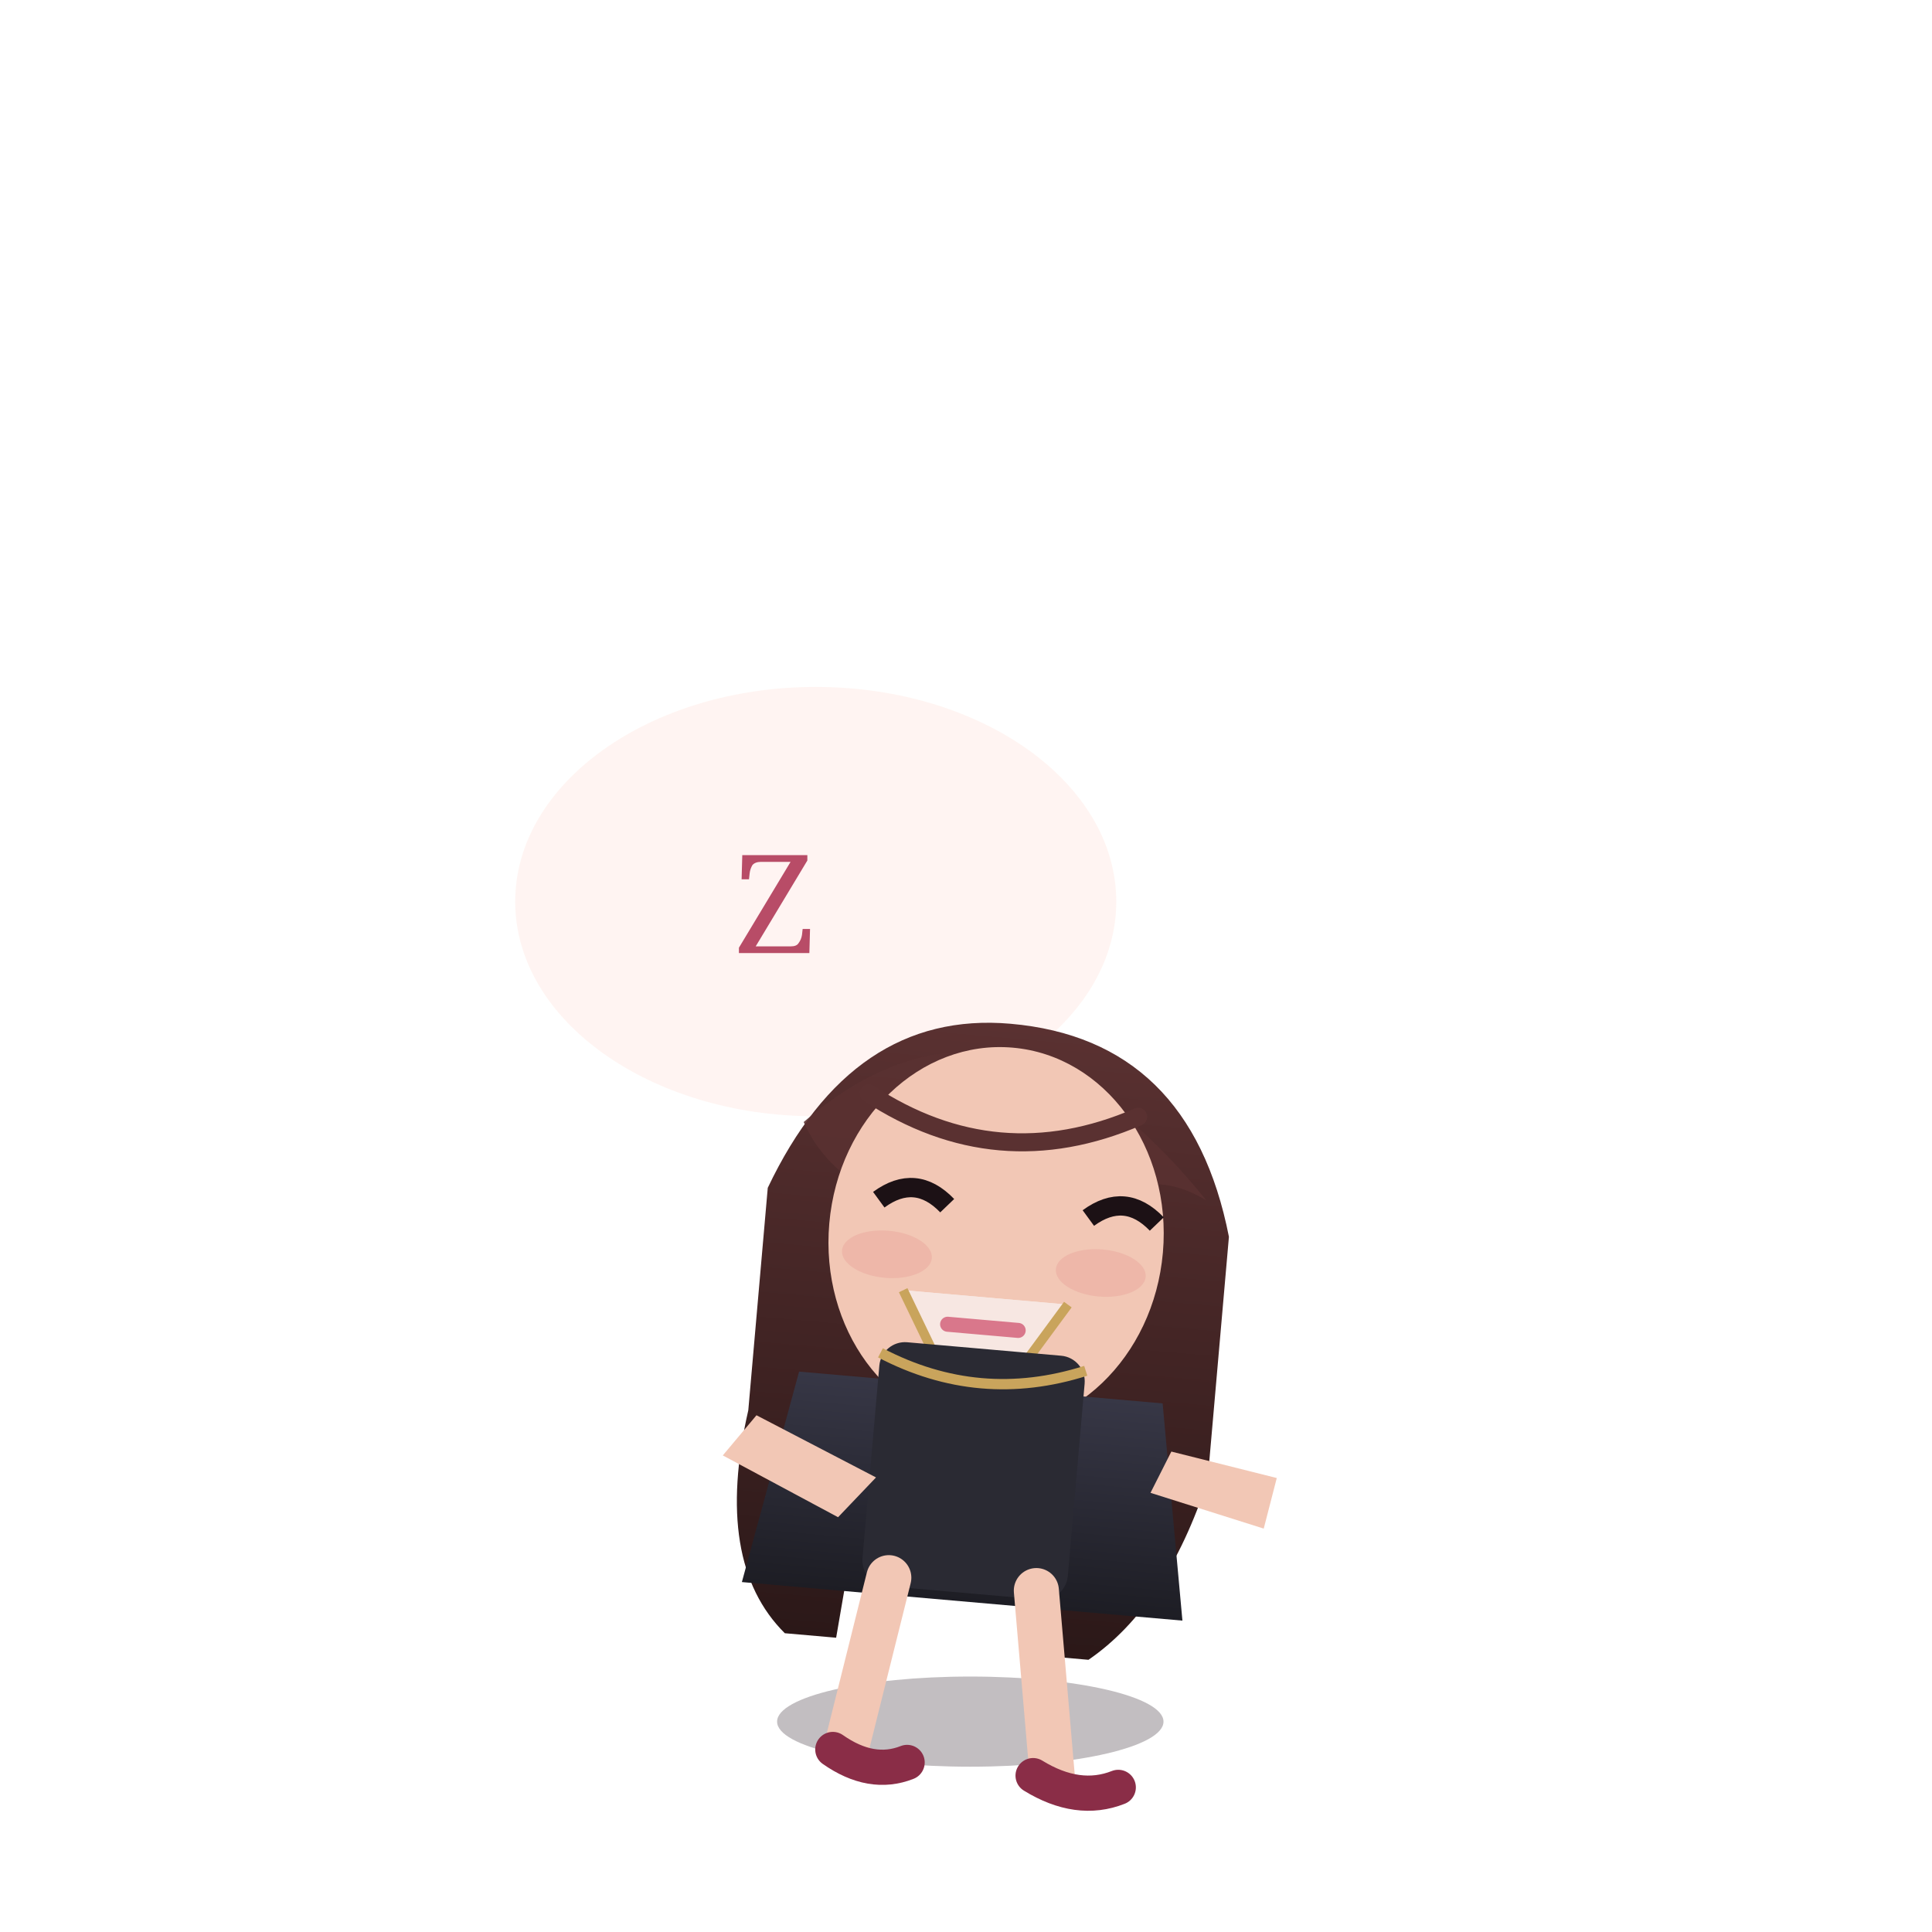
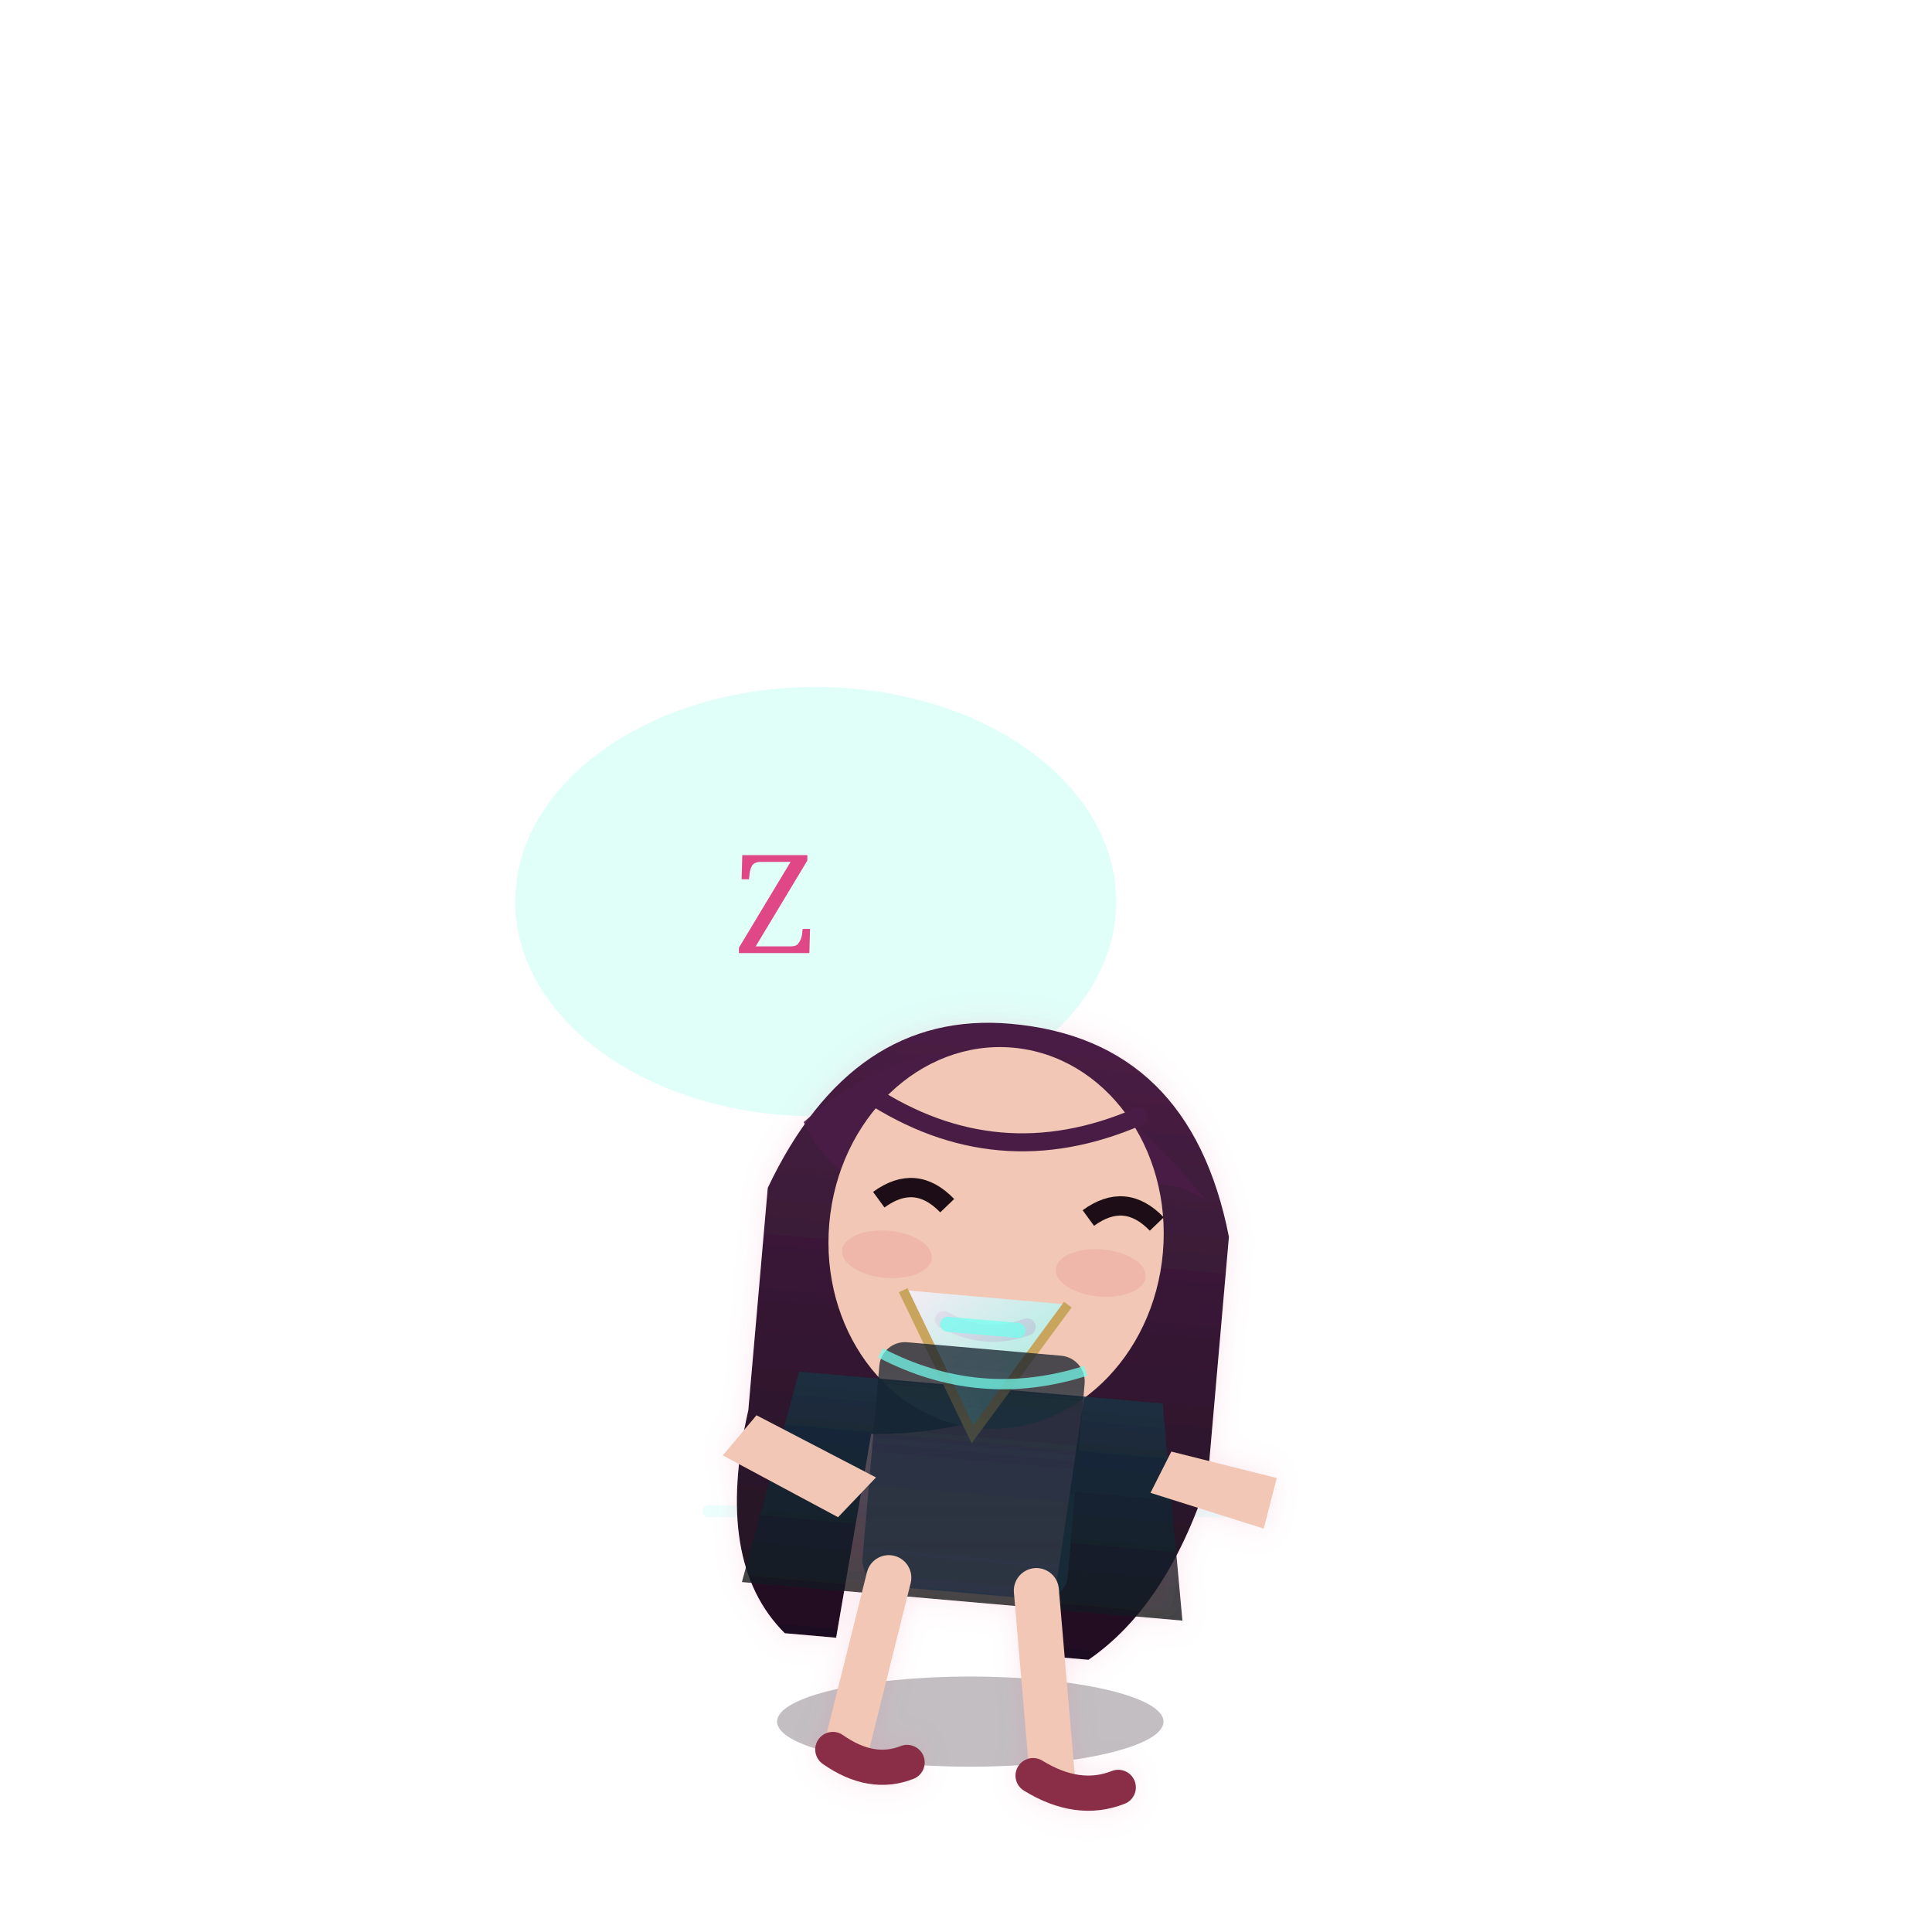
<svg xmlns="http://www.w3.org/2000/svg" viewBox="-15 -25 45 45" width="500" height="500">
  <defs>
    <linearGradient id="hair-grad" x1="0" y1="0" x2="0" y2="1">
-       <stop offset="0%" stop-color="#5A3131" />
-       <stop offset="100%" stop-color="#2B1818" />
+       <stop offset="0%" stop-color="#4A1F45" />
+       <stop offset="100%" stop-color="#1F1020" />
    </linearGradient>
    <linearGradient id="blazer-grad" x1="0" y1="0" x2="0" y2="1">
-       <stop offset="0%" stop-color="#373746" />
-       <stop offset="100%" stop-color="#1D1D24" />
+       <stop offset="0%" stop-color="#183343" />
+       <stop offset="100%" stop-color="#101A23" />
    </linearGradient>
+     <linearGradient id="blouse-grad" x1="0" y1="0" x2="1" y2="1">
+       <stop offset="0%" stop-color="#F8EFFA" stop-opacity="0.9" />
+       <stop offset="100%" stop-color="#74FFF0" stop-opacity="0.45" />
+     </linearGradient>
+     <linearGradient id="skirt-grad" x1="0" y1="0" x2="0" y2="1">
+       <stop offset="0%" stop-color="#141F2B" stop-opacity="0.9" />
+       <stop offset="100%" stop-color="#183343" stop-opacity="0.78" />
+     </linearGradient>
+     <filter id="glam-glow" x="-50%" y="-50%" width="200%" height="200%">
+       <feDropShadow dx="0" dy="0" stdDeviation="0.46" flood-color="#74FFF0" flood-opacity="0.22" />
+       <feDropShadow dx="0" dy="0" stdDeviation="0.32" flood-color="#F07AA4" flood-opacity="0.18" />
+     </filter>
    <style>
      .body-float { transform-origin: 7.5px 10px; animation: bodyFloat 3.8s infinite ease-in-out; }
      .hair-sway { transform-origin: 7.5px 4.5px; animation: hairSway 4.8s infinite ease-in-out; }
      .sparkle-pulse { animation: sparklePulse 1.8s infinite ease-in-out; }
      .alert-pop { animation: alertPop 0.9s infinite ease-in-out; }
      .sleep-breathe { transform-origin: 7.5px 10px; animation: sleepBreathe 4.6s infinite ease-in-out; }
      .mini-hover { animation: miniHover 2.6s infinite ease-in-out; }
      @keyframes bodyFloat {
        0%,100% { transform: translate(0,0); }
        50% { transform: translate(0,0.65px); }
      }
      @keyframes hairSway {
        0%,100% { transform: rotate(0deg); }
        50% { transform: rotate(-1.6deg); }
      }
      @keyframes sparklePulse {
        0%,100% { opacity: 0.65; transform: scale(1); }
        50% { opacity: 1; transform: scale(1.08); }
      }
      @keyframes alertPop {
        0%,100% { transform: translateY(0); }
        50% { transform: translateY(-0.7px); }
      }
      @keyframes sleepBreathe {
        0%,100% { transform: translate(0,0) scale(1,1); }
        50% { transform: translate(0,0.8px) scale(1.02,0.98); }
      }
      @keyframes miniHover {
        0%,100% { transform: translateY(0); }
        50% { transform: translateY(-0.8px); }
      }
    </style>
  </defs>
  <g transform="translate(-4 -9)">
-     <ellipse cx="8" cy="5" rx="7" ry="5" fill="#FFF4F1" opacity="0.96" />
-     <path d="M12 8 L14 11 L10 9 Z" fill="#FFF4F1" opacity="0.96" />
-     <text x="6.1" y="6.2" font-size="3.2" fill="#B84C67" font-family="Georgia, serif">Z</text>
+     <ellipse cx="8" cy="5" rx="7" ry="5" fill="#DFFFF9" opacity="0.96" />
+     <path d="M12 8 L14 11 L10 9 Z" fill="#DFFFF9" opacity="0.96" />
+     <text x="6.1" y="6.2" font-size="3.2" fill="#E04787" font-family="Georgia, serif">Z</text>
+   </g>
+   <g opacity="0.14">
+     <path d="M1.5 10.2 H13.7" stroke="#74FFF0" stroke-width="0.28" stroke-linecap="round" />
+     <path d="M2.6 11 H12.3" stroke="#F07AA4" stroke-width="0.2" stroke-linecap="round" />
+     <path d="M3.8 11.7 H11.6" stroke="#1ED7C8" stroke-width="0.18" stroke-linecap="round" />
  </g>
  <g transform="translate(0 0) scale(1 1)">
    <ellipse cx="7.6" cy="15.1" rx="4.5" ry="1.05" fill="#24171F" opacity="0.28" />
  </g>
  <g>
-     <g transform="translate(0 1.2) rotate(5 7.5 9.5)" class="sleep-breathe">
+     <g transform="translate(0 1.2) rotate(5 7.5 9.5)" class="sleep-breathe" filter="url(#glam-glow)">
      <g class="hair-sway">
        <path d="M2.2 1.9 Q3.8 -2.4 7.5 -2.4 Q11.7 -2.4 13 2.1 L13 7.8 Q12.3 10.8 10.6 12.2 L9.6 12.2 L10 5.5 Q7.8 7.2 5.1 7.4 L4.7 12.2 L3.5 12.2 Q1.7 10.7 2.2 7.1 Z" fill="url(#hair-grad)" />
-         <path d="M2.9 0.3 Q7.2 -4.1 12.4 1.3 Q11.4 0.8 10.5 1.2 Q7.6 -1.6 4.4 1.7 Q3.4 1.2 2.9 0.3 Z" fill="#5A3131" opacity="0.88" />
+         <path d="M2.9 0.3 Q7.2 -4.1 12.4 1.3 Q11.4 0.8 10.5 1.2 Q7.6 -1.6 4.4 1.7 Q3.4 1.2 2.9 0.3 Z" fill="#4A1F45" opacity="0.88" />
      </g>
      <ellipse cx="7.6" cy="2.6" rx="3.9" ry="4.45" fill="#F2C7B5" />
      <ellipse cx="5.1" cy="3.2" rx="1.05" ry="0.55" fill="#E8A59B" opacity="0.45" />
      <ellipse cx="10.1" cy="3.2" rx="1.05" ry="0.55" fill="#E8A59B" opacity="0.45" />
      <g stroke="#1C1115" stroke-width="0.45" fill="none">
        <path d="M4.8 1.95 q0.8 -0.7 1.6 0" />
        <path d="M9.7 1.95 q0.8 -0.7 1.6 0" />
      </g>
-       <path d="M6.55 4.6 q1 0.45 1.95 0" stroke="#B84C67" stroke-width="0.4" fill="none" stroke-linecap="round" />
-       <path d="M4.35 -0.5 Q7.5 1.2 10.65 -0.5" stroke="#5A3131" stroke-width="0.42" fill="none" stroke-linecap="round" />
-       <path d="M3.3 6.1 L11.8 6.1 L12.7 11.1 L2.4 11.1 Z" fill="url(#blazer-grad)" />
-       <path d="M5.55 4 L7.45 7.2 L9.4 4" fill="#F7E7E2" />
-       <path d="M5.55 4 L7.45 7.2 L9.4 4" stroke="#C9A45C" stroke-width="0.22" fill="#F7E7E2" />
-       <path d="M6.65 4.7 H8.3" stroke="#D9778B" stroke-width="0.35" stroke-linecap="round" />
-       <rect x="5.15" y="5.2" width="4.8" height="5.7" rx="0.6" fill="#2A2A33" />
-       <path d="M5.15 5.5 Q7.55 6.5 9.95 5.5" stroke="#C9A45C" stroke-width="0.24" fill="none" />
+       <path d="M6.55 4.6 q1 0.45 1.95 0" stroke="#E04787" stroke-width="0.4" fill="none" stroke-linecap="round" />
+       <path d="M4.35 -0.5 Q7.5 1.2 10.65 -0.5" stroke="#4A1F45" stroke-width="0.42" fill="none" stroke-linecap="round" />
+       <path d="M3.3 6.1 L11.8 6.1 L12.7 11.1 L2.4 11.1 Z" fill="url(#blazer-grad)" fill-opacity="0.84" />
+       <path d="M5.55 4 L7.45 7.2 L9.4 4" fill="url(#blouse-grad)" fill-opacity="0.82" />
+       <path d="M5.55 4 L7.45 7.2 L9.4 4" stroke="#C9A45C" stroke-width="0.22" fill="url(#blouse-grad)" fill-opacity="0.78" />
+       <path d="M6.65 4.7 H8.3" stroke="#74FFF0" stroke-width="0.35" stroke-linecap="round" opacity="0.75" />
+       <rect x="5.15" y="5.2" width="4.8" height="5.7" rx="0.6" fill="url(#skirt-grad)" fill-opacity="0.84" />
+       <path d="M5.15 5.5 Q7.55 6.5 9.95 5.5" stroke="#74FFF0" stroke-width="0.24" fill="none" opacity="0.72" />
      <path d="M1.7 8.2 L4.5 9.4 L5.3 8.4 L2.4 7.2 Z" fill="#F2C7B5" />
      <path d="M11.7 8.2 L14.4 8.8 L14.6 7.6 L12.1 7.2 Z" fill="#F2C7B5" />
      <path d="M5.8 10.7 L5.15 14.8" stroke="#F2C7B5" stroke-width="1.05" stroke-linecap="round" />
      <path d="M9.25 10.7 L10 15" stroke="#F2C7B5" stroke-width="1.05" stroke-linecap="round" />
      <path d="M4.85 14.8 Q5.8 15.35 6.6 14.95" stroke="#8A2D47" stroke-width="0.82" stroke-linecap="round" />
      <path d="M9.55 15 Q10.65 15.55 11.55 15.1" stroke="#8A2D47" stroke-width="0.82" stroke-linecap="round" />
    </g>
  </g>
</svg>
